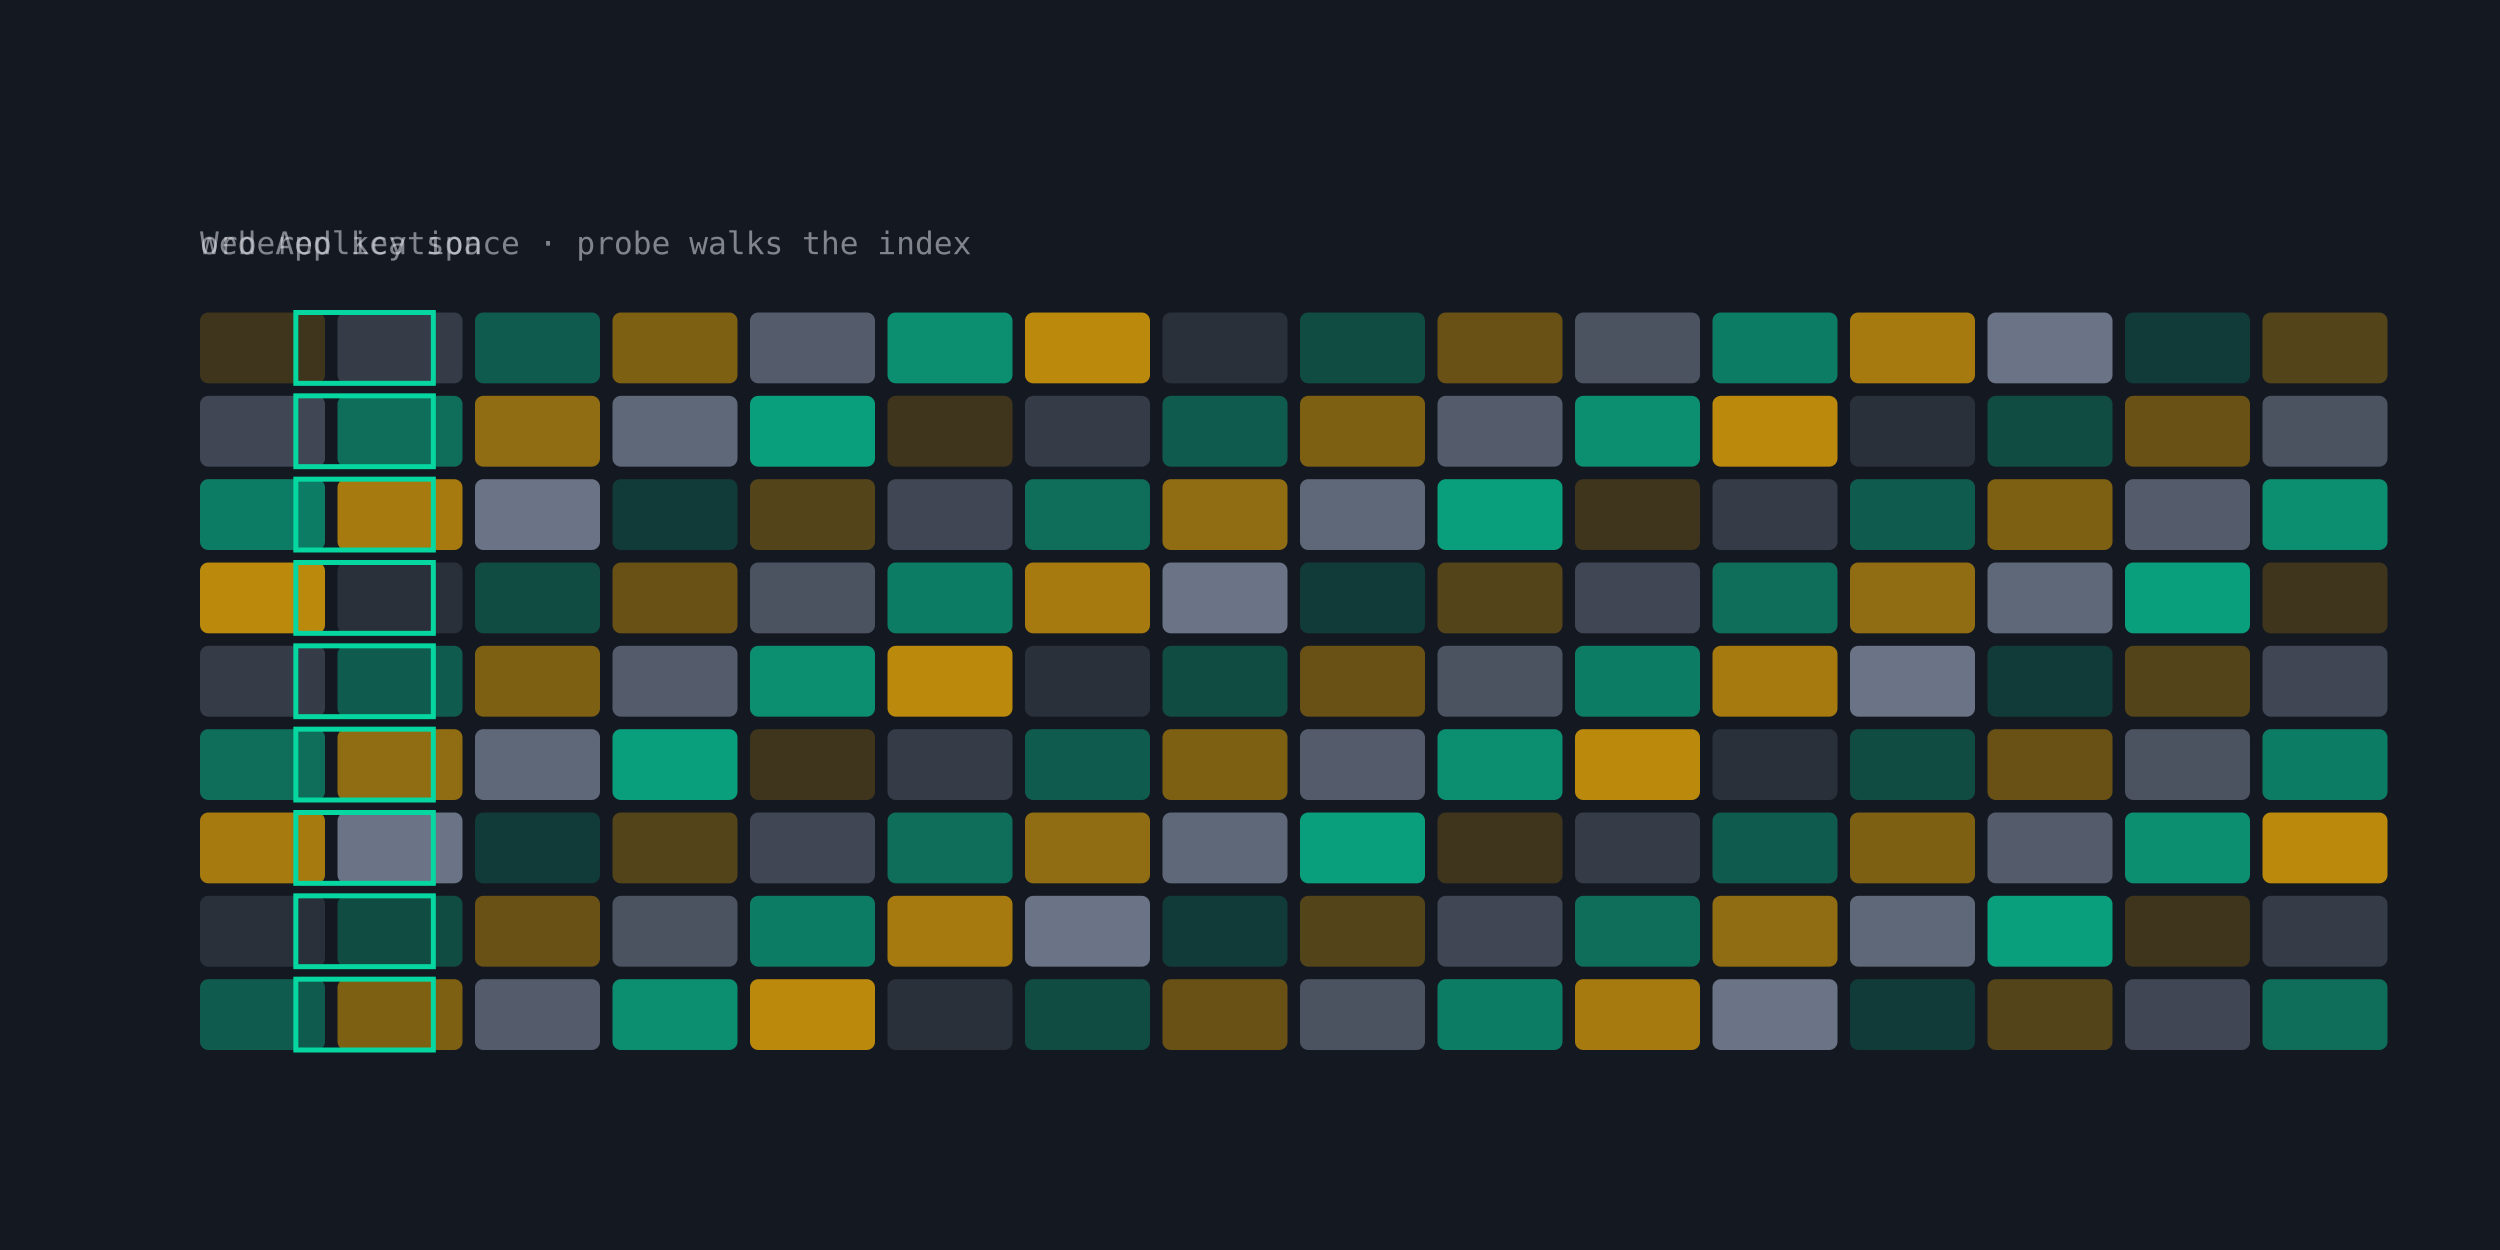
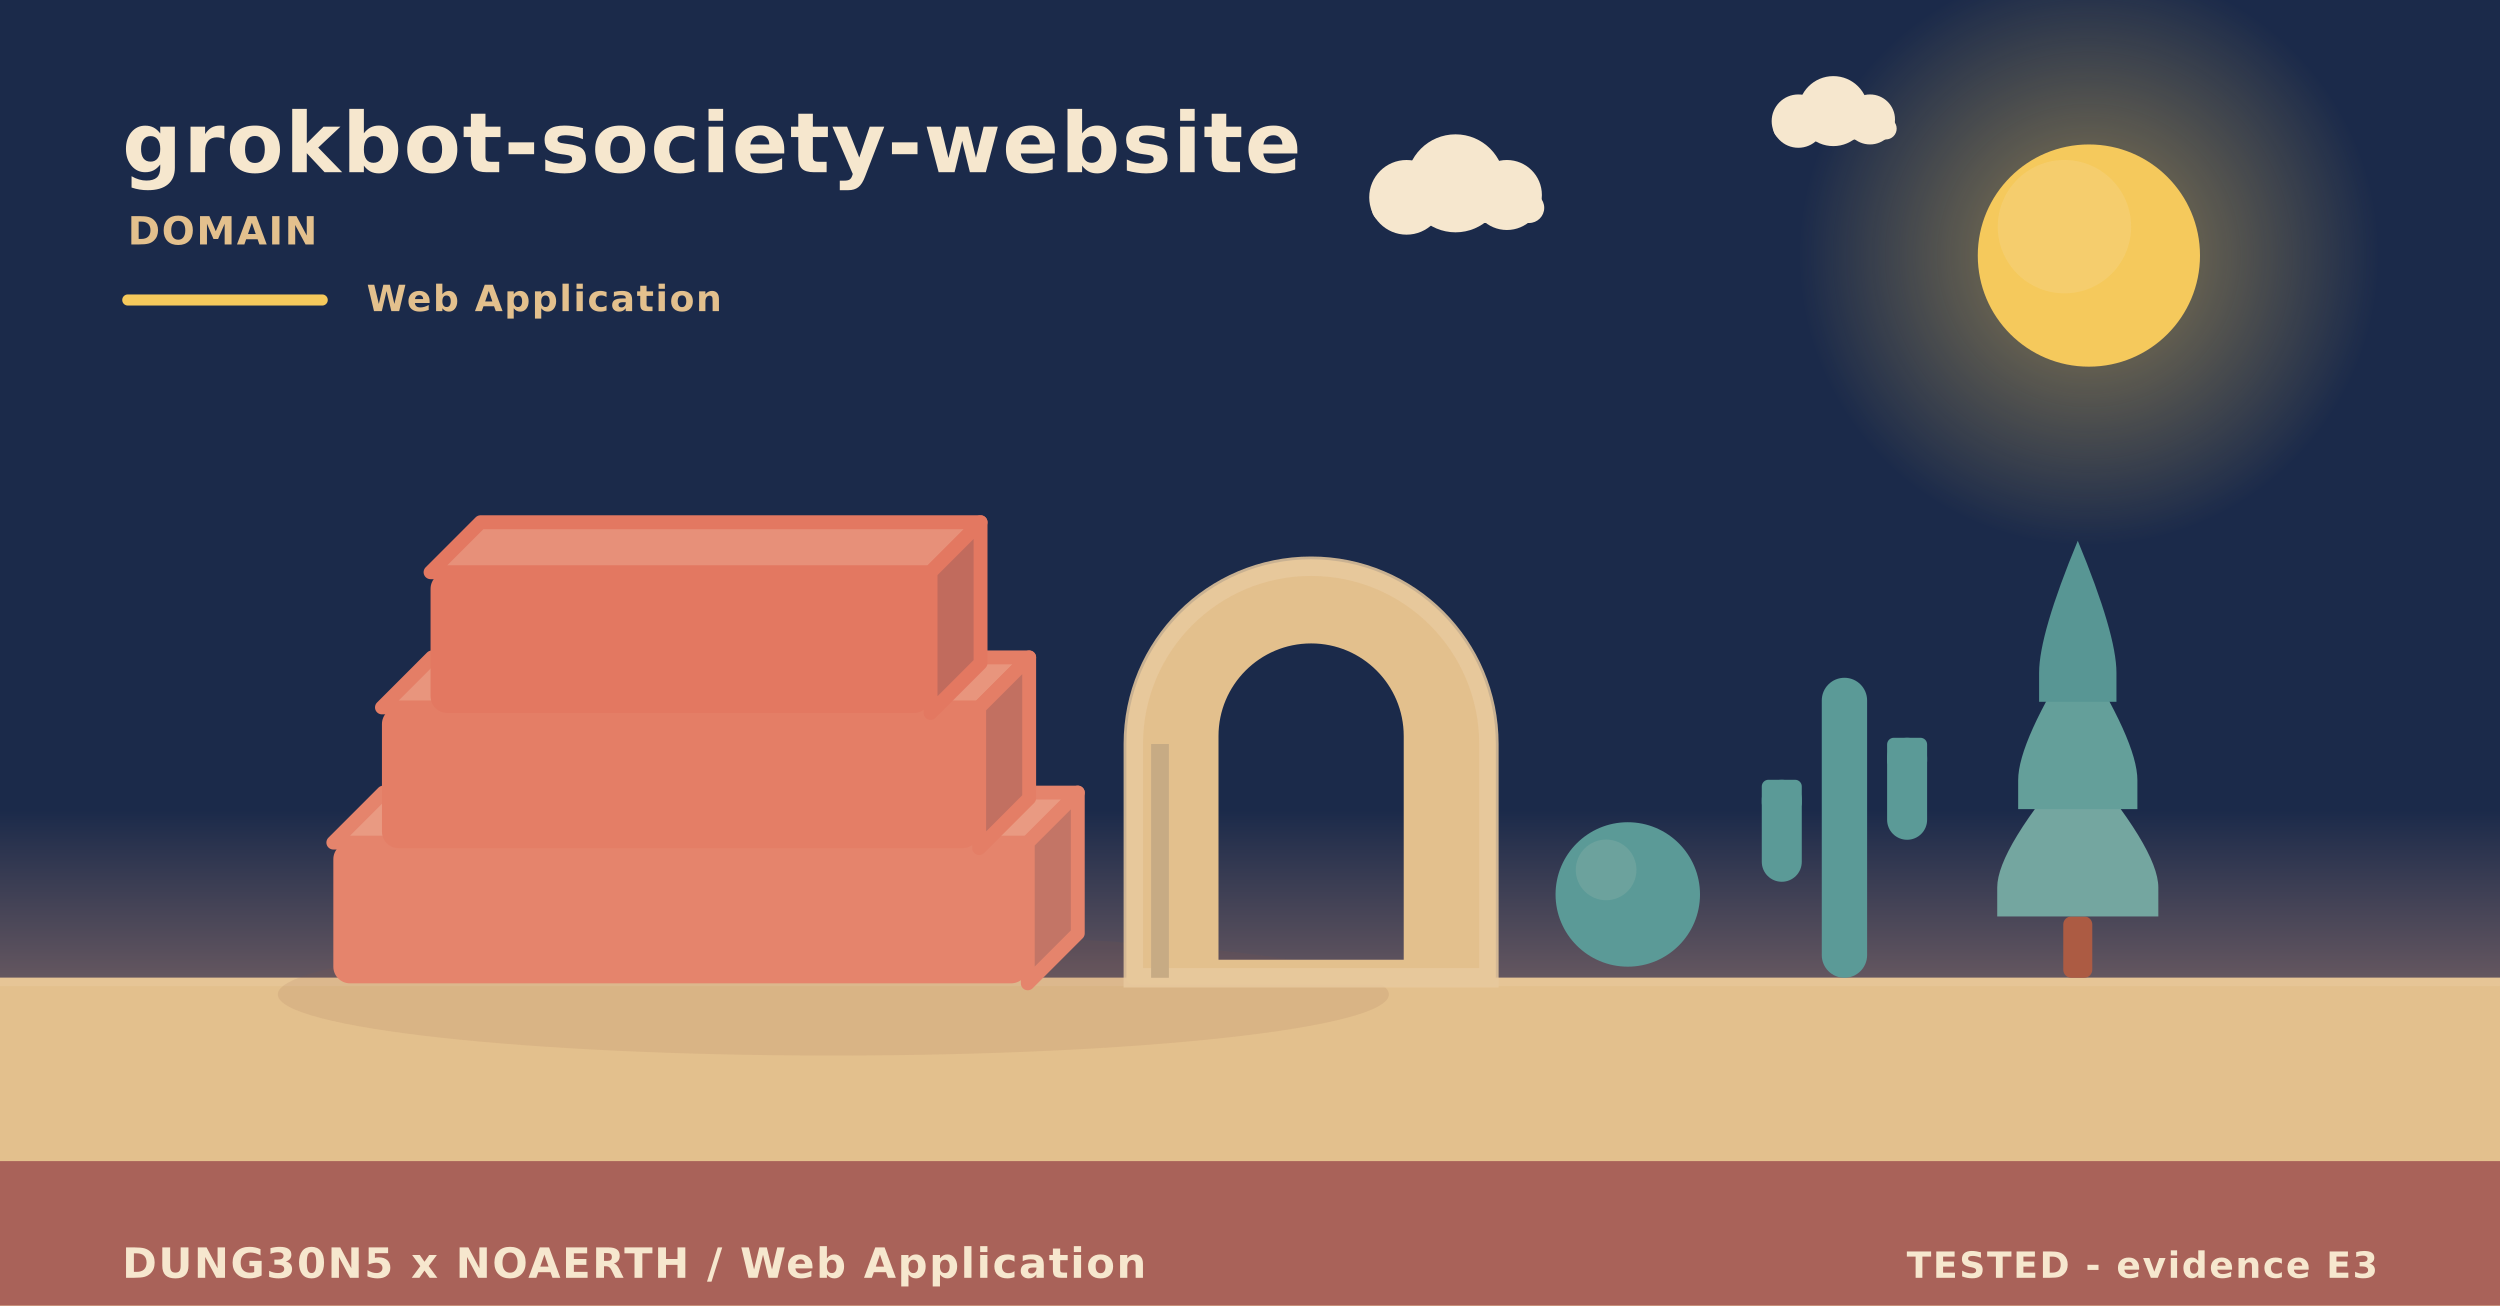
- <svg xmlns="http://www.w3.org/2000/svg" viewBox="0 0 1200 600" width="1200" height="600" role="img" aria-label="grokbot-society-website domain model">
-   <rect width="1200" height="600" fill="#141821" />
-   <defs>
-     <linearGradient id="gd" x1="0" y1="0" x2="1" y2="1">
-       <stop offset="0%" stop-color="#ffb703" />
-       <stop offset="100%" stop-color="#8d99ae" />
-     </linearGradient>
-   </defs>
-   <rect x="96.00" y="150.00" width="60.00" height="34.00" rx="4.00" fill="#ffb703" opacity="0.18" />
-   <rect x="162.00" y="150.00" width="60.00" height="34.00" rx="4.00" fill="#8d99ae" opacity="0.27" />
-   <rect x="228.00" y="150.00" width="60.00" height="34.00" rx="4.00" fill="#06d6a0" opacity="0.36" />
-   <rect x="294.00" y="150.00" width="60.00" height="34.00" rx="4.00" fill="#ffb703" opacity="0.45" />
-   <rect x="360.00" y="150.00" width="60.00" height="34.00" rx="4.00" fill="#8d99ae" opacity="0.53" />
-   <rect x="426.00" y="150.00" width="60.00" height="34.00" rx="4.00" fill="#06d6a0" opacity="0.62" />
-   <rect x="492.00" y="150.00" width="60.00" height="34.00" rx="4.00" fill="#ffb703" opacity="0.71" />
-   <rect x="558.00" y="150.00" width="60.00" height="34.00" rx="4.00" fill="#8d99ae" opacity="0.18" />
-   <rect x="624.00" y="150.00" width="60.00" height="34.00" rx="4.00" fill="#06d6a0" opacity="0.27" />
-   <rect x="690.00" y="150.00" width="60.00" height="34.00" rx="4.00" fill="#ffb703" opacity="0.36" />
-   <rect x="756.00" y="150.00" width="60.00" height="34.00" rx="4.00" fill="#8d99ae" opacity="0.45" />
-   <rect x="822.00" y="150.00" width="60.00" height="34.00" rx="4.00" fill="#06d6a0" opacity="0.53" />
-   <rect x="888.00" y="150.00" width="60.00" height="34.00" rx="4.00" fill="#ffb703" opacity="0.62" />
-   <rect x="954.00" y="150.00" width="60.00" height="34.00" rx="4.00" fill="#8d99ae" opacity="0.71" />
-   <rect x="1020.00" y="150.00" width="60.00" height="34.00" rx="4.00" fill="#06d6a0" opacity="0.18" />
-   <rect x="1086.00" y="150.00" width="60.00" height="34.00" rx="4.00" fill="#ffb703" opacity="0.27" />
-   <rect x="96.00" y="190.00" width="60.00" height="34.00" rx="4.00" fill="#8d99ae" opacity="0.36" />
-   <rect x="162.00" y="190.00" width="60.00" height="34.00" rx="4.00" fill="#06d6a0" opacity="0.45" />
-   <rect x="228.00" y="190.00" width="60.00" height="34.00" rx="4.00" fill="#ffb703" opacity="0.53" />
-   <rect x="294.00" y="190.00" width="60.00" height="34.00" rx="4.00" fill="#8d99ae" opacity="0.62" />
-   <rect x="360.00" y="190.00" width="60.00" height="34.00" rx="4.00" fill="#06d6a0" opacity="0.71" />
-   <rect x="426.00" y="190.00" width="60.00" height="34.00" rx="4.00" fill="#ffb703" opacity="0.18" />
-   <rect x="492.00" y="190.00" width="60.00" height="34.00" rx="4.00" fill="#8d99ae" opacity="0.27" />
-   <rect x="558.00" y="190.00" width="60.00" height="34.00" rx="4.00" fill="#06d6a0" opacity="0.36" />
-   <rect x="624.00" y="190.00" width="60.00" height="34.00" rx="4.00" fill="#ffb703" opacity="0.45" />
-   <rect x="690.00" y="190.00" width="60.00" height="34.00" rx="4.00" fill="#8d99ae" opacity="0.53" />
-   <rect x="756.00" y="190.00" width="60.00" height="34.00" rx="4.00" fill="#06d6a0" opacity="0.62" />
-   <rect x="822.00" y="190.00" width="60.00" height="34.00" rx="4.00" fill="#ffb703" opacity="0.71" />
-   <rect x="888.00" y="190.00" width="60.00" height="34.00" rx="4.00" fill="#8d99ae" opacity="0.18" />
-   <rect x="954.00" y="190.00" width="60.00" height="34.00" rx="4.00" fill="#06d6a0" opacity="0.27" />
-   <rect x="1020.00" y="190.00" width="60.00" height="34.00" rx="4.00" fill="#ffb703" opacity="0.36" />
-   <rect x="1086.00" y="190.00" width="60.00" height="34.00" rx="4.00" fill="#8d99ae" opacity="0.45" />
-   <rect x="96.00" y="230.00" width="60.00" height="34.00" rx="4.00" fill="#06d6a0" opacity="0.53" />
-   <rect x="162.00" y="230.00" width="60.00" height="34.00" rx="4.00" fill="#ffb703" opacity="0.62" />
-   <rect x="228.00" y="230.00" width="60.00" height="34.00" rx="4.00" fill="#8d99ae" opacity="0.71" />
-   <rect x="294.00" y="230.00" width="60.00" height="34.00" rx="4.00" fill="#06d6a0" opacity="0.18" />
-   <rect x="360.00" y="230.00" width="60.00" height="34.00" rx="4.00" fill="#ffb703" opacity="0.27" />
-   <rect x="426.00" y="230.00" width="60.00" height="34.00" rx="4.00" fill="#8d99ae" opacity="0.36" />
-   <rect x="492.00" y="230.00" width="60.00" height="34.00" rx="4.00" fill="#06d6a0" opacity="0.45" />
-   <rect x="558.00" y="230.00" width="60.00" height="34.00" rx="4.00" fill="#ffb703" opacity="0.53" />
-   <rect x="624.00" y="230.00" width="60.00" height="34.00" rx="4.00" fill="#8d99ae" opacity="0.62" />
-   <rect x="690.00" y="230.00" width="60.00" height="34.00" rx="4.00" fill="#06d6a0" opacity="0.71" />
-   <rect x="756.00" y="230.00" width="60.00" height="34.00" rx="4.00" fill="#ffb703" opacity="0.18" />
-   <rect x="822.00" y="230.00" width="60.00" height="34.00" rx="4.00" fill="#8d99ae" opacity="0.27" />
-   <rect x="888.00" y="230.00" width="60.00" height="34.00" rx="4.00" fill="#06d6a0" opacity="0.36" />
-   <rect x="954.00" y="230.00" width="60.00" height="34.00" rx="4.00" fill="#ffb703" opacity="0.45" />
-   <rect x="1020.00" y="230.00" width="60.00" height="34.00" rx="4.00" fill="#8d99ae" opacity="0.53" />
-   <rect x="1086.00" y="230.00" width="60.00" height="34.00" rx="4.00" fill="#06d6a0" opacity="0.62" />
-   <rect x="96.00" y="270.00" width="60.00" height="34.00" rx="4.00" fill="#ffb703" opacity="0.71" />
-   <rect x="162.00" y="270.00" width="60.00" height="34.00" rx="4.00" fill="#8d99ae" opacity="0.18" />
-   <rect x="228.00" y="270.00" width="60.00" height="34.00" rx="4.00" fill="#06d6a0" opacity="0.27" />
-   <rect x="294.00" y="270.00" width="60.00" height="34.00" rx="4.00" fill="#ffb703" opacity="0.36" />
-   <rect x="360.00" y="270.00" width="60.00" height="34.00" rx="4.00" fill="#8d99ae" opacity="0.45" />
-   <rect x="426.00" y="270.00" width="60.00" height="34.00" rx="4.00" fill="#06d6a0" opacity="0.53" />
-   <rect x="492.00" y="270.00" width="60.00" height="34.00" rx="4.00" fill="#ffb703" opacity="0.62" />
-   <rect x="558.00" y="270.00" width="60.00" height="34.00" rx="4.00" fill="#8d99ae" opacity="0.71" />
-   <rect x="624.00" y="270.00" width="60.00" height="34.00" rx="4.00" fill="#06d6a0" opacity="0.18" />
-   <rect x="690.00" y="270.00" width="60.00" height="34.00" rx="4.00" fill="#ffb703" opacity="0.27" />
-   <rect x="756.00" y="270.00" width="60.00" height="34.00" rx="4.00" fill="#8d99ae" opacity="0.36" />
-   <rect x="822.00" y="270.00" width="60.00" height="34.00" rx="4.00" fill="#06d6a0" opacity="0.45" />
-   <rect x="888.00" y="270.00" width="60.00" height="34.00" rx="4.00" fill="#ffb703" opacity="0.53" />
-   <rect x="954.00" y="270.00" width="60.00" height="34.00" rx="4.00" fill="#8d99ae" opacity="0.62" />
-   <rect x="1020.00" y="270.00" width="60.00" height="34.00" rx="4.00" fill="#06d6a0" opacity="0.71" />
-   <rect x="1086.00" y="270.00" width="60.00" height="34.00" rx="4.00" fill="#ffb703" opacity="0.18" />
-   <rect x="96.00" y="310.00" width="60.00" height="34.00" rx="4.00" fill="#8d99ae" opacity="0.27" />
-   <rect x="162.00" y="310.00" width="60.00" height="34.00" rx="4.00" fill="#06d6a0" opacity="0.36" />
-   <rect x="228.00" y="310.00" width="60.00" height="34.00" rx="4.00" fill="#ffb703" opacity="0.45" />
-   <rect x="294.00" y="310.00" width="60.00" height="34.00" rx="4.00" fill="#8d99ae" opacity="0.53" />
-   <rect x="360.00" y="310.00" width="60.00" height="34.00" rx="4.00" fill="#06d6a0" opacity="0.62" />
-   <rect x="426.00" y="310.00" width="60.00" height="34.00" rx="4.00" fill="#ffb703" opacity="0.71" />
-   <rect x="492.00" y="310.00" width="60.00" height="34.00" rx="4.00" fill="#8d99ae" opacity="0.18" />
-   <rect x="558.00" y="310.00" width="60.00" height="34.00" rx="4.00" fill="#06d6a0" opacity="0.27" />
-   <rect x="624.00" y="310.00" width="60.00" height="34.00" rx="4.00" fill="#ffb703" opacity="0.36" />
-   <rect x="690.00" y="310.00" width="60.00" height="34.00" rx="4.00" fill="#8d99ae" opacity="0.45" />
-   <rect x="756.00" y="310.00" width="60.00" height="34.00" rx="4.00" fill="#06d6a0" opacity="0.53" />
-   <rect x="822.00" y="310.00" width="60.00" height="34.00" rx="4.00" fill="#ffb703" opacity="0.62" />
-   <rect x="888.00" y="310.00" width="60.00" height="34.00" rx="4.00" fill="#8d99ae" opacity="0.71" />
-   <rect x="954.00" y="310.00" width="60.00" height="34.00" rx="4.00" fill="#06d6a0" opacity="0.18" />
-   <rect x="1020.00" y="310.00" width="60.00" height="34.00" rx="4.00" fill="#ffb703" opacity="0.27" />
-   <rect x="1086.00" y="310.00" width="60.00" height="34.00" rx="4.00" fill="#8d99ae" opacity="0.36" />
-   <rect x="96.00" y="350.00" width="60.00" height="34.00" rx="4.00" fill="#06d6a0" opacity="0.45" />
-   <rect x="162.00" y="350.00" width="60.00" height="34.00" rx="4.00" fill="#ffb703" opacity="0.53" />
-   <rect x="228.00" y="350.00" width="60.00" height="34.00" rx="4.00" fill="#8d99ae" opacity="0.62" />
-   <rect x="294.00" y="350.00" width="60.00" height="34.00" rx="4.00" fill="#06d6a0" opacity="0.71" />
-   <rect x="360.00" y="350.00" width="60.00" height="34.00" rx="4.00" fill="#ffb703" opacity="0.18" />
-   <rect x="426.00" y="350.00" width="60.00" height="34.00" rx="4.00" fill="#8d99ae" opacity="0.27" />
-   <rect x="492.00" y="350.00" width="60.00" height="34.00" rx="4.00" fill="#06d6a0" opacity="0.36" />
-   <rect x="558.00" y="350.00" width="60.00" height="34.00" rx="4.00" fill="#ffb703" opacity="0.45" />
-   <rect x="624.00" y="350.00" width="60.00" height="34.00" rx="4.00" fill="#8d99ae" opacity="0.53" />
-   <rect x="690.00" y="350.00" width="60.00" height="34.00" rx="4.00" fill="#06d6a0" opacity="0.62" />
-   <rect x="756.00" y="350.00" width="60.00" height="34.00" rx="4.00" fill="#ffb703" opacity="0.71" />
-   <rect x="822.00" y="350.00" width="60.00" height="34.00" rx="4.00" fill="#8d99ae" opacity="0.18" />
-   <rect x="888.00" y="350.00" width="60.00" height="34.00" rx="4.00" fill="#06d6a0" opacity="0.27" />
-   <rect x="954.00" y="350.00" width="60.00" height="34.00" rx="4.00" fill="#ffb703" opacity="0.36" />
-   <rect x="1020.00" y="350.00" width="60.00" height="34.00" rx="4.00" fill="#8d99ae" opacity="0.45" />
-   <rect x="1086.00" y="350.00" width="60.00" height="34.00" rx="4.00" fill="#06d6a0" opacity="0.53" />
-   <rect x="96.00" y="390.00" width="60.00" height="34.00" rx="4.00" fill="#ffb703" opacity="0.62" />
-   <rect x="162.00" y="390.00" width="60.00" height="34.00" rx="4.00" fill="#8d99ae" opacity="0.71" />
-   <rect x="228.00" y="390.00" width="60.00" height="34.00" rx="4.00" fill="#06d6a0" opacity="0.18" />
-   <rect x="294.00" y="390.00" width="60.00" height="34.00" rx="4.00" fill="#ffb703" opacity="0.27" />
-   <rect x="360.00" y="390.00" width="60.00" height="34.00" rx="4.00" fill="#8d99ae" opacity="0.36" />
-   <rect x="426.00" y="390.00" width="60.00" height="34.00" rx="4.00" fill="#06d6a0" opacity="0.45" />
-   <rect x="492.00" y="390.00" width="60.00" height="34.00" rx="4.00" fill="#ffb703" opacity="0.53" />
-   <rect x="558.00" y="390.00" width="60.00" height="34.00" rx="4.00" fill="#8d99ae" opacity="0.62" />
-   <rect x="624.00" y="390.00" width="60.00" height="34.00" rx="4.00" fill="#06d6a0" opacity="0.71" />
-   <rect x="690.00" y="390.00" width="60.00" height="34.00" rx="4.00" fill="#ffb703" opacity="0.18" />
-   <rect x="756.00" y="390.00" width="60.00" height="34.00" rx="4.00" fill="#8d99ae" opacity="0.27" />
-   <rect x="822.00" y="390.00" width="60.00" height="34.00" rx="4.00" fill="#06d6a0" opacity="0.36" />
-   <rect x="888.00" y="390.00" width="60.00" height="34.00" rx="4.00" fill="#ffb703" opacity="0.45" />
-   <rect x="954.00" y="390.00" width="60.00" height="34.00" rx="4.00" fill="#8d99ae" opacity="0.53" />
-   <rect x="1020.00" y="390.00" width="60.00" height="34.00" rx="4.00" fill="#06d6a0" opacity="0.62" />
-   <rect x="1086.00" y="390.00" width="60.00" height="34.00" rx="4.00" fill="#ffb703" opacity="0.71" />
-   <rect x="96.00" y="430.00" width="60.00" height="34.00" rx="4.00" fill="#8d99ae" opacity="0.18" />
-   <rect x="162.00" y="430.00" width="60.00" height="34.00" rx="4.00" fill="#06d6a0" opacity="0.27" />
-   <rect x="228.00" y="430.00" width="60.00" height="34.00" rx="4.00" fill="#ffb703" opacity="0.36" />
-   <rect x="294.00" y="430.00" width="60.00" height="34.00" rx="4.00" fill="#8d99ae" opacity="0.45" />
-   <rect x="360.00" y="430.00" width="60.00" height="34.00" rx="4.00" fill="#06d6a0" opacity="0.53" />
-   <rect x="426.00" y="430.00" width="60.00" height="34.00" rx="4.00" fill="#ffb703" opacity="0.62" />
-   <rect x="492.00" y="430.00" width="60.00" height="34.00" rx="4.00" fill="#8d99ae" opacity="0.71" />
-   <rect x="558.00" y="430.00" width="60.00" height="34.00" rx="4.00" fill="#06d6a0" opacity="0.18" />
-   <rect x="624.00" y="430.00" width="60.00" height="34.00" rx="4.00" fill="#ffb703" opacity="0.27" />
-   <rect x="690.00" y="430.00" width="60.00" height="34.00" rx="4.00" fill="#8d99ae" opacity="0.36" />
-   <rect x="756.00" y="430.00" width="60.00" height="34.00" rx="4.00" fill="#06d6a0" opacity="0.45" />
-   <rect x="822.00" y="430.00" width="60.00" height="34.00" rx="4.00" fill="#ffb703" opacity="0.53" />
-   <rect x="888.00" y="430.00" width="60.00" height="34.00" rx="4.00" fill="#8d99ae" opacity="0.62" />
-   <rect x="954.00" y="430.00" width="60.00" height="34.00" rx="4.00" fill="#06d6a0" opacity="0.71" />
-   <rect x="1020.00" y="430.00" width="60.00" height="34.00" rx="4.00" fill="#ffb703" opacity="0.18" />
-   <rect x="1086.00" y="430.00" width="60.00" height="34.00" rx="4.00" fill="#8d99ae" opacity="0.27" />
-   <rect x="96.00" y="470.00" width="60.00" height="34.00" rx="4.00" fill="#06d6a0" opacity="0.36" />
-   <rect x="162.00" y="470.00" width="60.00" height="34.00" rx="4.00" fill="#ffb703" opacity="0.45" />
-   <rect x="228.00" y="470.00" width="60.00" height="34.00" rx="4.00" fill="#8d99ae" opacity="0.53" />
-   <rect x="294.00" y="470.00" width="60.00" height="34.00" rx="4.00" fill="#06d6a0" opacity="0.62" />
-   <rect x="360.00" y="470.00" width="60.00" height="34.00" rx="4.00" fill="#ffb703" opacity="0.71" />
-   <rect x="426.00" y="470.00" width="60.00" height="34.00" rx="4.00" fill="#8d99ae" opacity="0.18" />
-   <rect x="492.00" y="470.00" width="60.00" height="34.00" rx="4.00" fill="#06d6a0" opacity="0.27" />
-   <rect x="558.00" y="470.00" width="60.00" height="34.00" rx="4.00" fill="#ffb703" opacity="0.36" />
-   <rect x="624.00" y="470.00" width="60.00" height="34.00" rx="4.00" fill="#8d99ae" opacity="0.45" />
-   <rect x="690.00" y="470.00" width="60.00" height="34.00" rx="4.00" fill="#06d6a0" opacity="0.53" />
-   <rect x="756.00" y="470.00" width="60.00" height="34.00" rx="4.00" fill="#ffb703" opacity="0.62" />
-   <rect x="822.00" y="470.00" width="60.00" height="34.00" rx="4.00" fill="#8d99ae" opacity="0.71" />
-   <rect x="888.00" y="470.00" width="60.00" height="34.00" rx="4.00" fill="#06d6a0" opacity="0.18" />
-   <rect x="954.00" y="470.00" width="60.00" height="34.00" rx="4.00" fill="#ffb703" opacity="0.27" />
-   <rect x="1020.00" y="470.00" width="60.00" height="34.00" rx="4.00" fill="#8d99ae" opacity="0.36" />
-   <rect x="1086.00" y="470.00" width="60.00" height="34.00" rx="4.00" fill="#06d6a0" opacity="0.45" />
+ <svg xmlns="http://www.w3.org/2000/svg" width="900" height="470" viewBox="0 0 900 470" role="img" aria-label="grokbot-society-website - the problem it addresses">
+   <linearGradient id="skym" x1="0" y1="0" x2="0" y2="1">
+     <stop offset="0" stop-color="#1b2a4a" />
+     <stop offset="0.62" stop-color="#1b2a4a" />
+     <stop offset="1" stop-color="#f3ad8a" />
+   </linearGradient>
+   <rect width="900" height="470" fill="url(#skym)" />
+   <radialGradient id="sunm">
+     <stop offset="0.35" stop-color="#f5c95c" stop-opacity="0.34" />
+     <stop offset="1" stop-color="#f5c95c" stop-opacity="0" />
+   </radialGradient>
+   <circle cx="752" cy="92" r="104" fill="url(#sunm)" />
+   <circle cx="752" cy="92" r="40" fill="#f5c95c" />
+   <circle cx="743.2" cy="81.6" r="24" fill="#f5d27e" opacity="0.5" />
  <g>
-     <rect x="142" y="150" width="66" height="34" fill="none" stroke="#06d6a0" stroke-width="2.4">
-       <animate attributeName="opacity" values="0;1;0" dur="5.4s" begin="0.0s" repeatCount="indefinite" />
-     </rect>
+     <circle cx="524" cy="66" r="17.64" fill="#f6e7ce" />
+     <circle cx="506.36" cy="71.04" r="13.44" fill="#f6e7ce" />
+     <circle cx="542.48" cy="70.2" r="12.6" fill="#f6e7ce" />
+     <rect x="493.76" y="69.36" width="62.16" height="10.92" rx="5.46" fill="#f6e7ce" />
+     <animateTransform attributeName="transform" type="translate" values="0 0;24 0;0 0" dur="36s" begin="0s" repeatCount="indefinite" />
  </g>
  <g>
-     <rect x="142" y="190" width="66" height="34" fill="none" stroke="#06d6a0" stroke-width="2.4">
-       <animate attributeName="opacity" values="0;1;0" dur="5.4s" begin="0.42s" repeatCount="indefinite" />
-     </rect>
+     <circle cx="660" cy="40" r="12.6" fill="#f6e7ce" />
+     <circle cx="647.4" cy="43.6" r="9.6" fill="#f6e7ce" />
+     <circle cx="673.2" cy="43" r="9" fill="#f6e7ce" />
+     <rect x="638.4" y="42.4" width="44.4" height="7.8" rx="3.9" fill="#f6e7ce" />
+     <animateTransform attributeName="transform" type="translate" values="0 0;-18 0;0 0" dur="46s" begin="3s" repeatCount="indefinite" />
  </g>
-   <g>
-     <rect x="142" y="230" width="66" height="34" fill="none" stroke="#06d6a0" stroke-width="2.4">
-       <animate attributeName="opacity" values="0;1;0" dur="5.4s" begin="0.84s" repeatCount="indefinite" />
-     </rect>
-   </g>
-   <g>
-     <rect x="142" y="270" width="66" height="34" fill="none" stroke="#06d6a0" stroke-width="2.4">
-       <animate attributeName="opacity" values="0;1;0" dur="5.4s" begin="1.26s" repeatCount="indefinite" />
-     </rect>
-   </g>
-   <g>
-     <rect x="142" y="310" width="66" height="34" fill="none" stroke="#06d6a0" stroke-width="2.4">
-       <animate attributeName="opacity" values="0;1;0" dur="5.4s" begin="1.68s" repeatCount="indefinite" />
-     </rect>
-   </g>
-   <g>
-     <rect x="142" y="350" width="66" height="34" fill="none" stroke="#06d6a0" stroke-width="2.4">
-       <animate attributeName="opacity" values="0;1;0" dur="5.4s" begin="2.1s" repeatCount="indefinite" />
-     </rect>
-   </g>
-   <g>
-     <rect x="142" y="390" width="66" height="34" fill="none" stroke="#06d6a0" stroke-width="2.4">
-       <animate attributeName="opacity" values="0;1;0" dur="5.4s" begin="2.52s" repeatCount="indefinite" />
-     </rect>
-   </g>
-   <g>
-     <rect x="142" y="430" width="66" height="34" fill="none" stroke="#06d6a0" stroke-width="2.4">
-       <animate attributeName="opacity" values="0;1;0" dur="5.4s" begin="2.94s" repeatCount="indefinite" />
-     </rect>
-   </g>
-   <g>
-     <rect x="142" y="470" width="66" height="34" fill="none" stroke="#06d6a0" stroke-width="2.4">
-       <animate attributeName="opacity" values="0;1;0" dur="5.4s" begin="3.36s" repeatCount="indefinite" />
-     </rect>
-   </g>
-   <text x="96" y="122" font-family="ui-monospace,Menlo,monospace" font-size="15" fill="rgba(238,241,246,0.500)">ordered key space · probe walks the index</text>
-   <text x="96" y="122" font-family="ui-monospace,Menlo,monospace" font-size="15" fill="rgba(238,241,246,0.500)">Web Application</text>
+   <rect x="0" y="352" width="900" height="118" fill="#e3c08d" />
+   <rect x="0" y="352" width="900" height="3" fill="#e6c596" />
+   <text x="44" y="62" font-family="Verdana,DejaVu Sans,sans-serif" font-size="30" font-weight="700" letter-spacing="0.6" fill="#f6e7ce" text-anchor="start">grokbot-society-website</text>
+   <text x="46" y="88" font-family="Verdana,DejaVu Sans,sans-serif" font-size="14" font-weight="700" letter-spacing="0.6" fill="#e3c08d" text-anchor="start">DOMAIN</text>
+   <rect x="44" y="106" width="74" height="4" rx="2" fill="#f5c95c" />
+   <text x="132" y="112" font-family="Verdana,DejaVu Sans,sans-serif" font-size="13" font-weight="700" letter-spacing="0.6" fill="#e3c08d" text-anchor="start">Web Application</text>
+   <ellipse cx="300" cy="358" rx="200" ry="22" fill="rgba(138,90,68,0.11)" />
+   <path d="M120,303.33 L370,303.33 L388,285.33 L138,285.33 Z" fill="#e99a82" stroke="#e5846c" stroke-width="5" stroke-linejoin="round" />
+   <path d="M370,303.33 L388,285.33 L388,336 L370,354 Z" fill="#c37566" stroke="#e5846c" stroke-width="5" stroke-linejoin="round" />
+   <rect x="120" y="303.33" width="250" height="50.67" rx="6" fill="#e5846c" />
+   <path d="M137.5,254.67 L352.5,254.67 L370.5,236.67 L155.5,236.67 Z" fill="#e8957d" stroke="#e47e66" stroke-width="5" stroke-linejoin="round" />
+   <path d="M352.5,254.67 L370.5,236.67 L370.5,287.33 L352.5,305.33 Z" fill="#c27061" stroke="#e47e66" stroke-width="5" stroke-linejoin="round" />
+   <rect x="137.5" y="254.67" width="215" height="50.67" rx="6" fill="#e47e66" />
+   <path d="M155,206 L335,206 L353,188 L173,188 Z" fill="#e79079" stroke="#e37861" stroke-width="5" stroke-linejoin="round" />
+   <path d="M335,206 L353,188 L353,238.67 L335,256.67 Z" fill="#c16b5d" stroke="#e37861" stroke-width="5" stroke-linejoin="round" />
+   <rect x="155" y="206" width="180" height="50.67" rx="6" fill="#e37861" />
+   <path d="M408,352 L408,267.84 A64,64 0 0 1 536,267.84 L536,352 Z M436.16,348 L436.16,264.97 A35.84,35.84 0 0 1 507.84,264.97 L507.84,348 Z" fill="#e3c08d" fill-rule="evenodd" stroke="#e3c08d" stroke-width="5" stroke-linejoin="round" />
+   <path d="M408,352 L408,267.84 A64,64 0 0 1 536,267.84 L536,352 Z" fill="none" stroke="#e8c99d" stroke-width="7" stroke-linecap="round" opacity="0.85" />
+   <rect x="414.4" y="267.84" width="6.4" height="84.16" fill="#c7ab84" />
+   <circle cx="586" cy="322" r="26" fill="#5b9a97" />
+   <circle cx="578.2" cy="313.16" r="10.92" fill="#7aa9a2" opacity="0.55" />
+   <rect x="655.84" y="244" width="16.32" height="108" rx="8.16" fill="#5b9a97" />
+   <rect x="634.24" y="280.72" width="14.4" height="36.72" rx="7.2" fill="#5b9a97" />
+   <rect x="634.24" y="280.72" width="14.4" height="10.8" rx="2.4" fill="#5b9a97" />
+   <rect x="679.36" y="265.6" width="14.4" height="36.72" rx="7.2" fill="#5b9a97" />
+   <rect x="679.36" y="265.6" width="14.4" height="10.8" rx="2.4" fill="#5b9a97" />
+   <rect x="742.78" y="329.92" width="10.44" height="22.08" rx="2.9" fill="#ac5b43" />
+   <path d="M748,271.96 Q719,305.58 719,319.49 Q719,329.92 719,329.92 L777,329.92 Q777,329.92 777,319.49 Q777,305.58 748,271.96 Z" fill="#74a6a0" />
+   <path d="M748,233.32 Q726.54,266.94 726.54,280.85 Q726.54,291.28 726.54,291.28 L769.46,291.28 Q769.46,291.28 769.46,280.85 Q769.46,266.94 748,233.32 Z" fill="#649f9a" />
+   <path d="M748,194.68 Q734.08,228.3 734.08,242.21 Q734.08,252.64 734.08,252.64 L761.92,252.64 Q761.92,252.64 761.92,242.21 Q761.92,228.3 748,194.68 Z" fill="#589694" />
+   <rect x="0" y="418" width="900" height="52" rx="0" fill="#a65c56" opacity="0.94" />
+   <text x="44" y="460" font-family="Verdana,DejaVu Sans,sans-serif" font-size="15" font-weight="700" letter-spacing="0.6" fill="#f6e7ce" text-anchor="start">DUNG30N5 x NOAERTH  /  Web Application</text>
+   <text x="856" y="460" font-family="Verdana,DejaVu Sans,sans-serif" font-size="13" font-weight="700" letter-spacing="0.6" fill="#f6e7ce" text-anchor="end">TESTED  -  evidence E3</text>
</svg>
